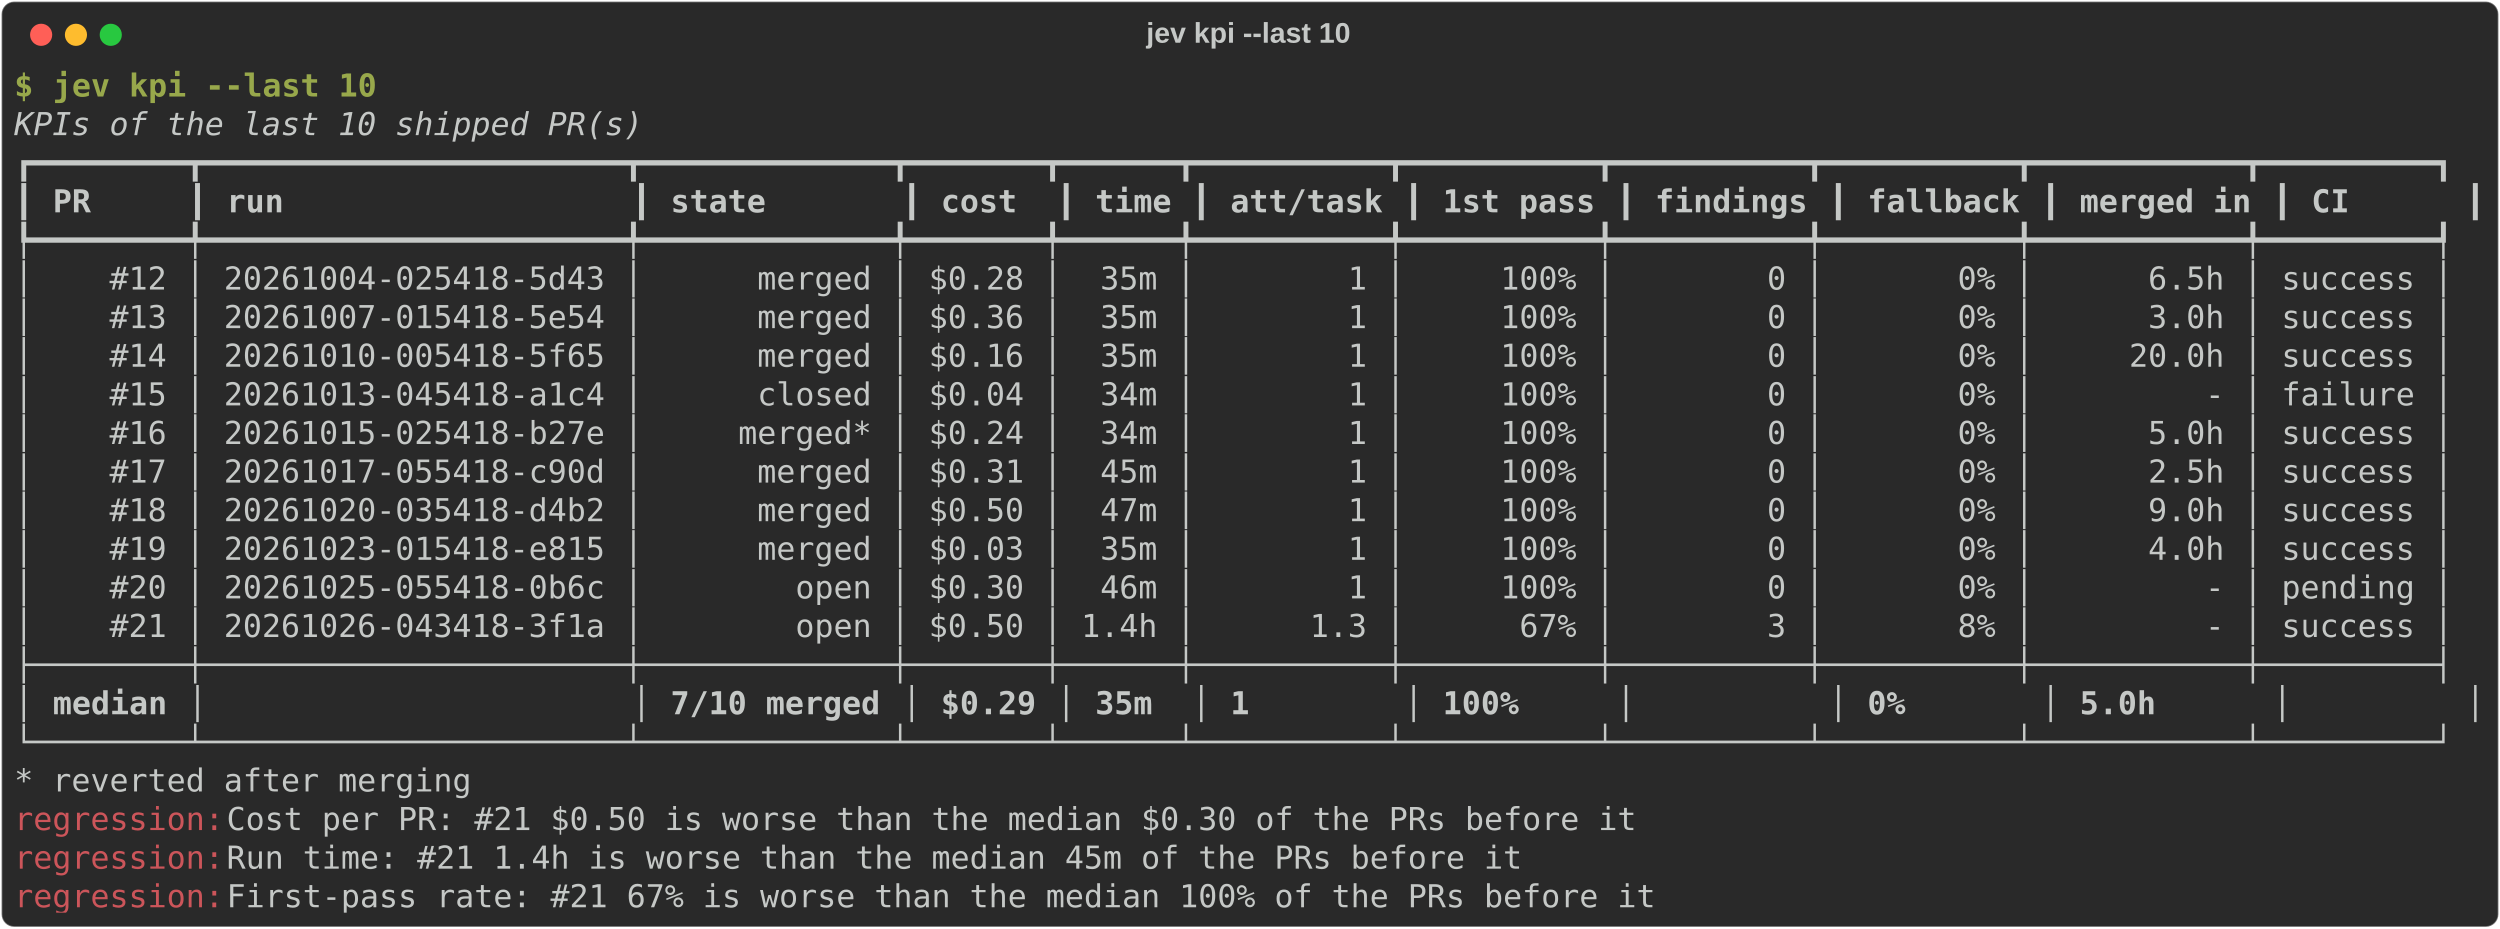
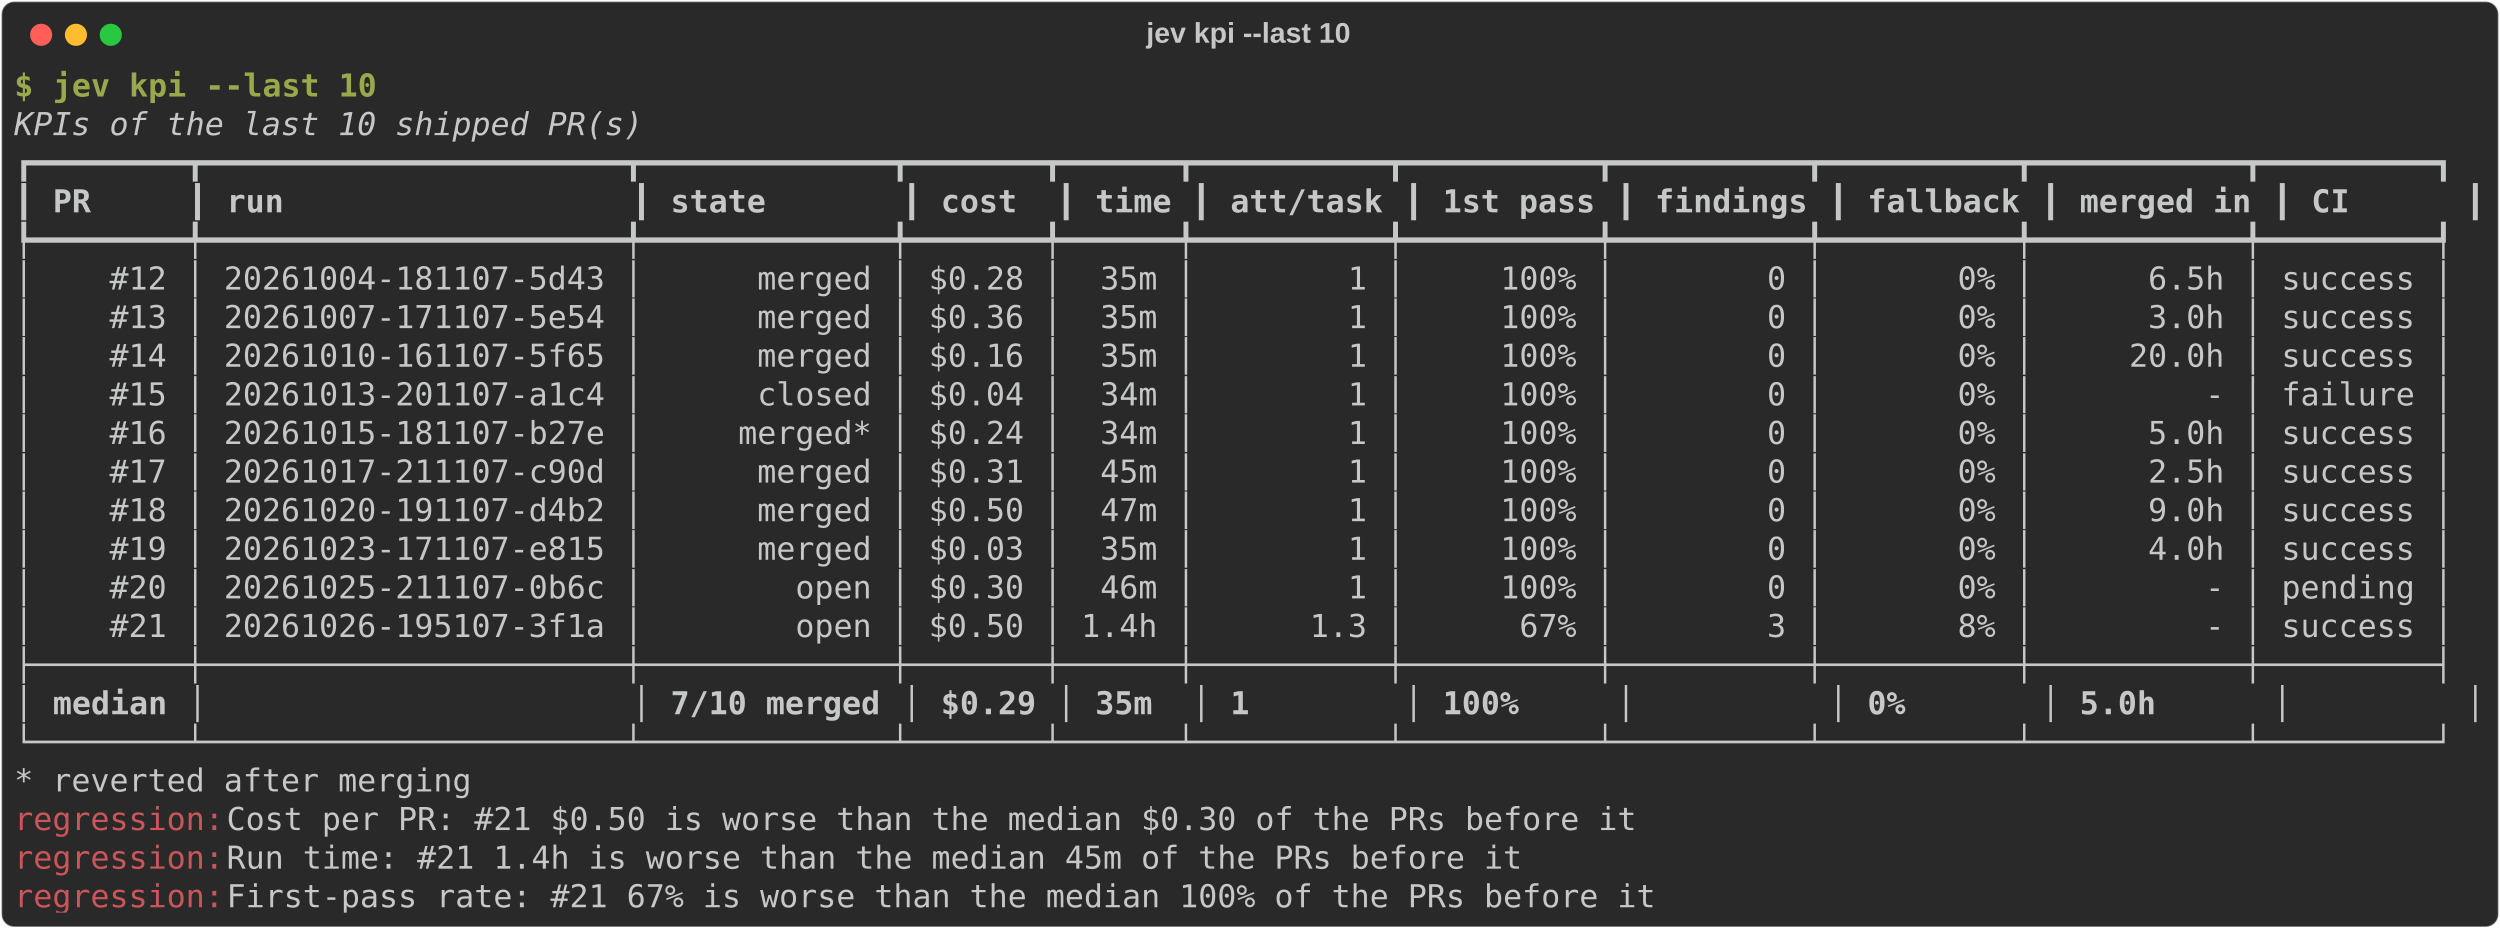
<svg xmlns="http://www.w3.org/2000/svg" class="rich-terminal" viewBox="0 0 1580 586.8">
  <style>

    @font-face {
        font-family: "Fira Code";
        src: local("FiraCode-Regular"),
                url("https://cdnjs.cloudflare.com/ajax/libs/firacode/6.2.0/woff2/FiraCode-Regular.woff2") format("woff2"),
                url("https://cdnjs.cloudflare.com/ajax/libs/firacode/6.2.0/woff/FiraCode-Regular.woff") format("woff");
        font-style: normal;
        font-weight: 400;
    }
    @font-face {
        font-family: "Fira Code";
        src: local("FiraCode-Bold"),
                url("https://cdnjs.cloudflare.com/ajax/libs/firacode/6.2.0/woff2/FiraCode-Bold.woff2") format("woff2"),
                url("https://cdnjs.cloudflare.com/ajax/libs/firacode/6.2.0/woff/FiraCode-Bold.woff") format("woff");
        font-style: bold;
        font-weight: 700;
    }

-     .terminal-821055727-matrix {
+     .terminal-4003745989-matrix {
        font-family: Fira Code, monospace;
        font-size: 20px;
        line-height: 24.4px;
        font-variant-east-asian: full-width;
    }

-     .terminal-821055727-title {
+     .terminal-4003745989-title {
        font-size: 18px;
        font-weight: bold;
        font-family: arial;
    }

-     .terminal-821055727-r1 { fill: #98a84b;font-weight: bold }
- .terminal-821055727-r2 { fill: #c5c8c6 }
- .terminal-821055727-r3 { fill: #c5c8c6;font-style: italic; }
- .terminal-821055727-r4 { fill: #c5c8c6;font-weight: bold }
- .terminal-821055727-r5 { fill: #cc555a }
+     .terminal-4003745989-r1 { fill: #98a84b;font-weight: bold }
+ .terminal-4003745989-r2 { fill: #c5c8c6 }
+ .terminal-4003745989-r3 { fill: #c5c8c6;font-style: italic; }
+ .terminal-4003745989-r4 { fill: #c5c8c6;font-weight: bold }
+ .terminal-4003745989-r5 { fill: #cc555a }
    </style>
  <defs>
-     <clipPath id="terminal-821055727-clip-terminal">
+     <clipPath id="terminal-4003745989-clip-terminal">
      <rect x="0" y="0" width="1560.6" height="535.8" />
    </clipPath>
-     <clipPath id="terminal-821055727-line-0">
+     <clipPath id="terminal-4003745989-line-0">
      <rect x="0" y="1.5" width="1561.6" height="24.65" />
    </clipPath>
-     <clipPath id="terminal-821055727-line-1">
+     <clipPath id="terminal-4003745989-line-1">
      <rect x="0" y="25.9" width="1561.6" height="24.65" />
    </clipPath>
-     <clipPath id="terminal-821055727-line-2">
+     <clipPath id="terminal-4003745989-line-2">
      <rect x="0" y="50.3" width="1561.6" height="24.65" />
    </clipPath>
-     <clipPath id="terminal-821055727-line-3">
+     <clipPath id="terminal-4003745989-line-3">
      <rect x="0" y="74.7" width="1561.6" height="24.65" />
    </clipPath>
-     <clipPath id="terminal-821055727-line-4">
+     <clipPath id="terminal-4003745989-line-4">
      <rect x="0" y="99.1" width="1561.6" height="24.65" />
    </clipPath>
-     <clipPath id="terminal-821055727-line-5">
+     <clipPath id="terminal-4003745989-line-5">
      <rect x="0" y="123.5" width="1561.6" height="24.65" />
    </clipPath>
-     <clipPath id="terminal-821055727-line-6">
+     <clipPath id="terminal-4003745989-line-6">
      <rect x="0" y="147.9" width="1561.6" height="24.65" />
    </clipPath>
-     <clipPath id="terminal-821055727-line-7">
+     <clipPath id="terminal-4003745989-line-7">
      <rect x="0" y="172.3" width="1561.6" height="24.65" />
    </clipPath>
-     <clipPath id="terminal-821055727-line-8">
+     <clipPath id="terminal-4003745989-line-8">
      <rect x="0" y="196.7" width="1561.6" height="24.65" />
    </clipPath>
-     <clipPath id="terminal-821055727-line-9">
+     <clipPath id="terminal-4003745989-line-9">
      <rect x="0" y="221.1" width="1561.6" height="24.65" />
    </clipPath>
-     <clipPath id="terminal-821055727-line-10">
+     <clipPath id="terminal-4003745989-line-10">
      <rect x="0" y="245.5" width="1561.6" height="24.65" />
    </clipPath>
-     <clipPath id="terminal-821055727-line-11">
+     <clipPath id="terminal-4003745989-line-11">
      <rect x="0" y="269.9" width="1561.6" height="24.65" />
    </clipPath>
-     <clipPath id="terminal-821055727-line-12">
+     <clipPath id="terminal-4003745989-line-12">
      <rect x="0" y="294.3" width="1561.6" height="24.65" />
    </clipPath>
-     <clipPath id="terminal-821055727-line-13">
+     <clipPath id="terminal-4003745989-line-13">
      <rect x="0" y="318.7" width="1561.6" height="24.65" />
    </clipPath>
-     <clipPath id="terminal-821055727-line-14">
+     <clipPath id="terminal-4003745989-line-14">
      <rect x="0" y="343.1" width="1561.6" height="24.65" />
    </clipPath>
-     <clipPath id="terminal-821055727-line-15">
+     <clipPath id="terminal-4003745989-line-15">
      <rect x="0" y="367.5" width="1561.6" height="24.65" />
    </clipPath>
-     <clipPath id="terminal-821055727-line-16">
+     <clipPath id="terminal-4003745989-line-16">
      <rect x="0" y="391.9" width="1561.6" height="24.65" />
    </clipPath>
-     <clipPath id="terminal-821055727-line-17">
+     <clipPath id="terminal-4003745989-line-17">
      <rect x="0" y="416.3" width="1561.6" height="24.65" />
    </clipPath>
-     <clipPath id="terminal-821055727-line-18">
+     <clipPath id="terminal-4003745989-line-18">
      <rect x="0" y="440.7" width="1561.6" height="24.65" />
    </clipPath>
-     <clipPath id="terminal-821055727-line-19">
+     <clipPath id="terminal-4003745989-line-19">
      <rect x="0" y="465.1" width="1561.6" height="24.65" />
    </clipPath>
-     <clipPath id="terminal-821055727-line-20">
+     <clipPath id="terminal-4003745989-line-20">
      <rect x="0" y="489.5" width="1561.6" height="24.65" />
    </clipPath>
  </defs>
  <rect fill="#292929" stroke="rgba(255,255,255,0.35)" stroke-width="1" x="1" y="1" width="1578" height="584.8" rx="8" />
-   <text class="terminal-821055727-title" fill="#c5c8c6" text-anchor="middle" x="789" y="27">jev kpi --last 10</text>
+   <text class="terminal-4003745989-title" fill="#c5c8c6" text-anchor="middle" x="789" y="27">jev kpi --last 10</text>
  <g transform="translate(26,22)">
    <circle cx="0" cy="0" r="7" fill="#ff5f57" />
    <circle cx="22" cy="0" r="7" fill="#febc2e" />
    <circle cx="44" cy="0" r="7" fill="#28c840" />
  </g>
-   <g transform="translate(9, 41)" clip-path="url(#terminal-821055727-clip-terminal)">
-     <g class="terminal-821055727-matrix">
-       <text class="terminal-821055727-r1" x="0" y="20" textLength="24.4" clip-path="url(#terminal-821055727-line-0)">$ </text>
-       <text class="terminal-821055727-r1" x="24.4" y="20" textLength="207.4" clip-path="url(#terminal-821055727-line-0)">jev kpi --last 10</text>
-       <text class="terminal-821055727-r2" x="1561.6" y="20" textLength="12.2" clip-path="url(#terminal-821055727-line-0)">
- </text>
-       <text class="terminal-821055727-r3" x="0" y="44.4" textLength="1561.6" clip-path="url(#terminal-821055727-line-1)">                                               KPIs of the last 10 shipped PR(s)                                                </text>
-       <text class="terminal-821055727-r2" x="1561.6" y="44.4" textLength="12.2" clip-path="url(#terminal-821055727-line-1)">
- </text>
-       <text class="terminal-821055727-r2" x="0" y="68.8" textLength="1561.6" clip-path="url(#terminal-821055727-line-2)">┏━━━━━━━━┳━━━━━━━━━━━━━━━━━━━━━━┳━━━━━━━━━━━━━┳━━━━━━━┳━━━━━━┳━━━━━━━━━━┳━━━━━━━━━━┳━━━━━━━━━━┳━━━━━━━━━━┳━━━━━━━━━━━┳━━━━━━━━━┓</text>
-       <text class="terminal-821055727-r2" x="1561.6" y="68.8" textLength="12.2" clip-path="url(#terminal-821055727-line-2)">
- </text>
-       <text class="terminal-821055727-r2" x="0" y="93.2" textLength="12.2" clip-path="url(#terminal-821055727-line-3)">┃</text>
-       <text class="terminal-821055727-r4" x="24.4" y="93.2" textLength="73.2" clip-path="url(#terminal-821055727-line-3)">    PR</text>
-       <text class="terminal-821055727-r2" x="109.8" y="93.2" textLength="12.2" clip-path="url(#terminal-821055727-line-3)">┃</text>
-       <text class="terminal-821055727-r4" x="134.2" y="93.2" textLength="244" clip-path="url(#terminal-821055727-line-3)">run                 </text>
-       <text class="terminal-821055727-r2" x="390.4" y="93.2" textLength="12.2" clip-path="url(#terminal-821055727-line-3)">┃</text>
-       <text class="terminal-821055727-r4" x="414.8" y="93.2" textLength="134.2" clip-path="url(#terminal-821055727-line-3)">      state</text>
-       <text class="terminal-821055727-r2" x="561.2" y="93.2" textLength="12.2" clip-path="url(#terminal-821055727-line-3)">┃</text>
-       <text class="terminal-821055727-r4" x="585.6" y="93.2" textLength="61" clip-path="url(#terminal-821055727-line-3)"> cost</text>
-       <text class="terminal-821055727-r2" x="658.8" y="93.2" textLength="12.2" clip-path="url(#terminal-821055727-line-3)">┃</text>
-       <text class="terminal-821055727-r4" x="683.2" y="93.2" textLength="48.8" clip-path="url(#terminal-821055727-line-3)">time</text>
-       <text class="terminal-821055727-r2" x="744.2" y="93.2" textLength="12.2" clip-path="url(#terminal-821055727-line-3)">┃</text>
-       <text class="terminal-821055727-r4" x="768.6" y="93.2" textLength="97.6" clip-path="url(#terminal-821055727-line-3)">att/task</text>
-       <text class="terminal-821055727-r2" x="878.4" y="93.2" textLength="12.2" clip-path="url(#terminal-821055727-line-3)">┃</text>
-       <text class="terminal-821055727-r4" x="902.8" y="93.2" textLength="97.6" clip-path="url(#terminal-821055727-line-3)">1st pass</text>
-       <text class="terminal-821055727-r2" x="1012.6" y="93.2" textLength="12.2" clip-path="url(#terminal-821055727-line-3)">┃</text>
-       <text class="terminal-821055727-r4" x="1037" y="93.2" textLength="97.6" clip-path="url(#terminal-821055727-line-3)">findings</text>
-       <text class="terminal-821055727-r2" x="1146.8" y="93.2" textLength="12.2" clip-path="url(#terminal-821055727-line-3)">┃</text>
-       <text class="terminal-821055727-r4" x="1171.2" y="93.2" textLength="97.6" clip-path="url(#terminal-821055727-line-3)">fallback</text>
-       <text class="terminal-821055727-r2" x="1281" y="93.2" textLength="12.2" clip-path="url(#terminal-821055727-line-3)">┃</text>
-       <text class="terminal-821055727-r4" x="1305.4" y="93.2" textLength="109.8" clip-path="url(#terminal-821055727-line-3)">merged in</text>
-       <text class="terminal-821055727-r2" x="1427.4" y="93.2" textLength="12.2" clip-path="url(#terminal-821055727-line-3)">┃</text>
-       <text class="terminal-821055727-r4" x="1451.8" y="93.2" textLength="85.4" clip-path="url(#terminal-821055727-line-3)">     CI</text>
-       <text class="terminal-821055727-r2" x="1549.4" y="93.2" textLength="12.2" clip-path="url(#terminal-821055727-line-3)">┃</text>
-       <text class="terminal-821055727-r2" x="1561.6" y="93.2" textLength="12.2" clip-path="url(#terminal-821055727-line-3)">
- </text>
-       <text class="terminal-821055727-r2" x="0" y="117.6" textLength="1561.6" clip-path="url(#terminal-821055727-line-4)">┡━━━━━━━━╇━━━━━━━━━━━━━━━━━━━━━━╇━━━━━━━━━━━━━╇━━━━━━━╇━━━━━━╇━━━━━━━━━━╇━━━━━━━━━━╇━━━━━━━━━━╇━━━━━━━━━━╇━━━━━━━━━━━╇━━━━━━━━━┩</text>
-       <text class="terminal-821055727-r2" x="1561.6" y="117.6" textLength="12.2" clip-path="url(#terminal-821055727-line-4)">
- </text>
-       <text class="terminal-821055727-r2" x="0" y="142" textLength="1561.6" clip-path="url(#terminal-821055727-line-5)">│    #12 │ 20261004-025418-5d43 │      merged │ $0.28 │  35m │        1 │     100% │        0 │       0% │      6.5h │ success │</text>
-       <text class="terminal-821055727-r2" x="1561.6" y="142" textLength="12.2" clip-path="url(#terminal-821055727-line-5)">
- </text>
-       <text class="terminal-821055727-r2" x="0" y="166.4" textLength="1561.6" clip-path="url(#terminal-821055727-line-6)">│    #13 │ 20261007-015418-5e54 │      merged │ $0.36 │  35m │        1 │     100% │        0 │       0% │      3.0h │ success │</text>
-       <text class="terminal-821055727-r2" x="1561.6" y="166.4" textLength="12.2" clip-path="url(#terminal-821055727-line-6)">
- </text>
-       <text class="terminal-821055727-r2" x="0" y="190.8" textLength="1561.6" clip-path="url(#terminal-821055727-line-7)">│    #14 │ 20261010-005418-5f65 │      merged │ $0.16 │  35m │        1 │     100% │        0 │       0% │     20.0h │ success │</text>
-       <text class="terminal-821055727-r2" x="1561.6" y="190.8" textLength="12.2" clip-path="url(#terminal-821055727-line-7)">
- </text>
-       <text class="terminal-821055727-r2" x="0" y="215.2" textLength="1561.6" clip-path="url(#terminal-821055727-line-8)">│    #15 │ 20261013-045418-a1c4 │      closed │ $0.04 │  34m │        1 │     100% │        0 │       0% │         - │ failure │</text>
-       <text class="terminal-821055727-r2" x="1561.6" y="215.2" textLength="12.2" clip-path="url(#terminal-821055727-line-8)">
- </text>
-       <text class="terminal-821055727-r2" x="0" y="239.6" textLength="1561.6" clip-path="url(#terminal-821055727-line-9)">│    #16 │ 20261015-025418-b27e │     merged* │ $0.24 │  34m │        1 │     100% │        0 │       0% │      5.0h │ success │</text>
-       <text class="terminal-821055727-r2" x="1561.6" y="239.6" textLength="12.2" clip-path="url(#terminal-821055727-line-9)">
- </text>
-       <text class="terminal-821055727-r2" x="0" y="264" textLength="1561.6" clip-path="url(#terminal-821055727-line-10)">│    #17 │ 20261017-055418-c90d │      merged │ $0.31 │  45m │        1 │     100% │        0 │       0% │      2.5h │ success │</text>
-       <text class="terminal-821055727-r2" x="1561.6" y="264" textLength="12.2" clip-path="url(#terminal-821055727-line-10)">
- </text>
-       <text class="terminal-821055727-r2" x="0" y="288.4" textLength="1561.6" clip-path="url(#terminal-821055727-line-11)">│    #18 │ 20261020-035418-d4b2 │      merged │ $0.50 │  47m │        1 │     100% │        0 │       0% │      9.0h │ success │</text>
-       <text class="terminal-821055727-r2" x="1561.6" y="288.4" textLength="12.2" clip-path="url(#terminal-821055727-line-11)">
- </text>
-       <text class="terminal-821055727-r2" x="0" y="312.8" textLength="1561.6" clip-path="url(#terminal-821055727-line-12)">│    #19 │ 20261023-015418-e815 │      merged │ $0.03 │  35m │        1 │     100% │        0 │       0% │      4.0h │ success │</text>
-       <text class="terminal-821055727-r2" x="1561.6" y="312.8" textLength="12.2" clip-path="url(#terminal-821055727-line-12)">
- </text>
-       <text class="terminal-821055727-r2" x="0" y="337.2" textLength="1561.6" clip-path="url(#terminal-821055727-line-13)">│    #20 │ 20261025-055418-0b6c │        open │ $0.30 │  46m │        1 │     100% │        0 │       0% │         - │ pending │</text>
-       <text class="terminal-821055727-r2" x="1561.6" y="337.2" textLength="12.2" clip-path="url(#terminal-821055727-line-13)">
- </text>
-       <text class="terminal-821055727-r2" x="0" y="361.6" textLength="1561.6" clip-path="url(#terminal-821055727-line-14)">│    #21 │ 20261026-043418-3f1a │        open │ $0.50 │ 1.4h │      1.3 │      67% │        3 │       8% │         - │ success │</text>
-       <text class="terminal-821055727-r2" x="1561.6" y="361.6" textLength="12.2" clip-path="url(#terminal-821055727-line-14)">
- </text>
-       <text class="terminal-821055727-r2" x="0" y="386" textLength="1561.6" clip-path="url(#terminal-821055727-line-15)">├────────┼──────────────────────┼─────────────┼───────┼──────┼──────────┼──────────┼──────────┼──────────┼───────────┼─────────┤</text>
-       <text class="terminal-821055727-r2" x="1561.6" y="386" textLength="12.2" clip-path="url(#terminal-821055727-line-15)">
- </text>
-       <text class="terminal-821055727-r2" x="0" y="410.4" textLength="12.2" clip-path="url(#terminal-821055727-line-16)">│</text>
-       <text class="terminal-821055727-r4" x="24.4" y="410.4" textLength="73.2" clip-path="url(#terminal-821055727-line-16)">median</text>
-       <text class="terminal-821055727-r2" x="109.8" y="410.4" textLength="12.2" clip-path="url(#terminal-821055727-line-16)">│</text>
-       <text class="terminal-821055727-r2" x="390.4" y="410.4" textLength="12.2" clip-path="url(#terminal-821055727-line-16)">│</text>
-       <text class="terminal-821055727-r4" x="414.8" y="410.4" textLength="134.2" clip-path="url(#terminal-821055727-line-16)">7/10 merged</text>
-       <text class="terminal-821055727-r2" x="561.2" y="410.4" textLength="12.2" clip-path="url(#terminal-821055727-line-16)">│</text>
-       <text class="terminal-821055727-r4" x="585.6" y="410.4" textLength="61" clip-path="url(#terminal-821055727-line-16)">$0.29</text>
-       <text class="terminal-821055727-r2" x="658.8" y="410.4" textLength="12.2" clip-path="url(#terminal-821055727-line-16)">│</text>
-       <text class="terminal-821055727-r4" x="683.2" y="410.4" textLength="48.8" clip-path="url(#terminal-821055727-line-16)"> 35m</text>
-       <text class="terminal-821055727-r2" x="744.2" y="410.4" textLength="12.2" clip-path="url(#terminal-821055727-line-16)">│</text>
-       <text class="terminal-821055727-r4" x="768.6" y="410.4" textLength="97.6" clip-path="url(#terminal-821055727-line-16)">       1</text>
-       <text class="terminal-821055727-r2" x="878.4" y="410.4" textLength="12.2" clip-path="url(#terminal-821055727-line-16)">│</text>
-       <text class="terminal-821055727-r4" x="902.8" y="410.4" textLength="97.6" clip-path="url(#terminal-821055727-line-16)">    100%</text>
-       <text class="terminal-821055727-r2" x="1012.6" y="410.4" textLength="12.2" clip-path="url(#terminal-821055727-line-16)">│</text>
-       <text class="terminal-821055727-r2" x="1146.8" y="410.4" textLength="12.2" clip-path="url(#terminal-821055727-line-16)">│</text>
-       <text class="terminal-821055727-r4" x="1171.2" y="410.4" textLength="97.6" clip-path="url(#terminal-821055727-line-16)">      0%</text>
-       <text class="terminal-821055727-r2" x="1281" y="410.4" textLength="12.2" clip-path="url(#terminal-821055727-line-16)">│</text>
-       <text class="terminal-821055727-r4" x="1305.4" y="410.4" textLength="109.8" clip-path="url(#terminal-821055727-line-16)">     5.0h</text>
-       <text class="terminal-821055727-r2" x="1427.4" y="410.4" textLength="12.2" clip-path="url(#terminal-821055727-line-16)">│</text>
-       <text class="terminal-821055727-r2" x="1549.4" y="410.4" textLength="12.2" clip-path="url(#terminal-821055727-line-16)">│</text>
-       <text class="terminal-821055727-r2" x="1561.6" y="410.4" textLength="12.2" clip-path="url(#terminal-821055727-line-16)">
- </text>
-       <text class="terminal-821055727-r2" x="0" y="434.8" textLength="1561.6" clip-path="url(#terminal-821055727-line-17)">└────────┴──────────────────────┴─────────────┴───────┴──────┴──────────┴──────────┴──────────┴──────────┴───────────┴─────────┘</text>
-       <text class="terminal-821055727-r2" x="1561.6" y="434.8" textLength="12.2" clip-path="url(#terminal-821055727-line-17)">
- </text>
-       <text class="terminal-821055727-r2" x="0" y="459.2" textLength="292.8" clip-path="url(#terminal-821055727-line-18)">* reverted after merging</text>
-       <text class="terminal-821055727-r2" x="1561.6" y="459.2" textLength="12.2" clip-path="url(#terminal-821055727-line-18)">
- </text>
-       <text class="terminal-821055727-r5" x="0" y="483.6" textLength="134.2" clip-path="url(#terminal-821055727-line-19)">regression:</text>
-       <text class="terminal-821055727-r2" x="134.2" y="483.6" textLength="915" clip-path="url(#terminal-821055727-line-19)"> Cost per PR: #21 $0.50 is worse than the median $0.30 of the PRs before it</text>
-       <text class="terminal-821055727-r2" x="1561.6" y="483.6" textLength="12.2" clip-path="url(#terminal-821055727-line-19)">
- </text>
-       <text class="terminal-821055727-r5" x="0" y="508" textLength="134.2" clip-path="url(#terminal-821055727-line-20)">regression:</text>
-       <text class="terminal-821055727-r2" x="134.2" y="508" textLength="841.8" clip-path="url(#terminal-821055727-line-20)"> Run time: #21 1.4h is worse than the median 45m of the PRs before it</text>
-       <text class="terminal-821055727-r2" x="1561.6" y="508" textLength="12.2" clip-path="url(#terminal-821055727-line-20)">
- </text>
-       <text class="terminal-821055727-r5" x="0" y="532.4" textLength="134.2" clip-path="url(#terminal-821055727-line-21)">regression:</text>
-       <text class="terminal-821055727-r2" x="134.2" y="532.4" textLength="927.2" clip-path="url(#terminal-821055727-line-21)"> First-pass rate: #21 67% is worse than the median 100% of the PRs before it</text>
-       <text class="terminal-821055727-r2" x="1561.6" y="532.4" textLength="12.2" clip-path="url(#terminal-821055727-line-21)">
+   <g transform="translate(9, 41)" clip-path="url(#terminal-4003745989-clip-terminal)">
+     <g class="terminal-4003745989-matrix">
+       <text class="terminal-4003745989-r1" x="0" y="20" textLength="24.4" clip-path="url(#terminal-4003745989-line-0)">$ </text>
+       <text class="terminal-4003745989-r1" x="24.4" y="20" textLength="207.4" clip-path="url(#terminal-4003745989-line-0)">jev kpi --last 10</text>
+       <text class="terminal-4003745989-r2" x="1561.6" y="20" textLength="12.2" clip-path="url(#terminal-4003745989-line-0)">
+ </text>
+       <text class="terminal-4003745989-r3" x="0" y="44.4" textLength="1561.6" clip-path="url(#terminal-4003745989-line-1)">                                               KPIs of the last 10 shipped PR(s)                                                </text>
+       <text class="terminal-4003745989-r2" x="1561.6" y="44.4" textLength="12.2" clip-path="url(#terminal-4003745989-line-1)">
+ </text>
+       <text class="terminal-4003745989-r2" x="0" y="68.8" textLength="1561.6" clip-path="url(#terminal-4003745989-line-2)">┏━━━━━━━━┳━━━━━━━━━━━━━━━━━━━━━━┳━━━━━━━━━━━━━┳━━━━━━━┳━━━━━━┳━━━━━━━━━━┳━━━━━━━━━━┳━━━━━━━━━━┳━━━━━━━━━━┳━━━━━━━━━━━┳━━━━━━━━━┓</text>
+       <text class="terminal-4003745989-r2" x="1561.6" y="68.8" textLength="12.2" clip-path="url(#terminal-4003745989-line-2)">
+ </text>
+       <text class="terminal-4003745989-r2" x="0" y="93.2" textLength="12.2" clip-path="url(#terminal-4003745989-line-3)">┃</text>
+       <text class="terminal-4003745989-r4" x="24.4" y="93.2" textLength="73.2" clip-path="url(#terminal-4003745989-line-3)">    PR</text>
+       <text class="terminal-4003745989-r2" x="109.8" y="93.2" textLength="12.2" clip-path="url(#terminal-4003745989-line-3)">┃</text>
+       <text class="terminal-4003745989-r4" x="134.2" y="93.2" textLength="244" clip-path="url(#terminal-4003745989-line-3)">run                 </text>
+       <text class="terminal-4003745989-r2" x="390.4" y="93.2" textLength="12.2" clip-path="url(#terminal-4003745989-line-3)">┃</text>
+       <text class="terminal-4003745989-r4" x="414.8" y="93.2" textLength="134.2" clip-path="url(#terminal-4003745989-line-3)">      state</text>
+       <text class="terminal-4003745989-r2" x="561.2" y="93.2" textLength="12.2" clip-path="url(#terminal-4003745989-line-3)">┃</text>
+       <text class="terminal-4003745989-r4" x="585.6" y="93.2" textLength="61" clip-path="url(#terminal-4003745989-line-3)"> cost</text>
+       <text class="terminal-4003745989-r2" x="658.8" y="93.2" textLength="12.2" clip-path="url(#terminal-4003745989-line-3)">┃</text>
+       <text class="terminal-4003745989-r4" x="683.2" y="93.2" textLength="48.8" clip-path="url(#terminal-4003745989-line-3)">time</text>
+       <text class="terminal-4003745989-r2" x="744.2" y="93.2" textLength="12.2" clip-path="url(#terminal-4003745989-line-3)">┃</text>
+       <text class="terminal-4003745989-r4" x="768.6" y="93.2" textLength="97.6" clip-path="url(#terminal-4003745989-line-3)">att/task</text>
+       <text class="terminal-4003745989-r2" x="878.4" y="93.2" textLength="12.2" clip-path="url(#terminal-4003745989-line-3)">┃</text>
+       <text class="terminal-4003745989-r4" x="902.8" y="93.2" textLength="97.6" clip-path="url(#terminal-4003745989-line-3)">1st pass</text>
+       <text class="terminal-4003745989-r2" x="1012.6" y="93.2" textLength="12.2" clip-path="url(#terminal-4003745989-line-3)">┃</text>
+       <text class="terminal-4003745989-r4" x="1037" y="93.2" textLength="97.6" clip-path="url(#terminal-4003745989-line-3)">findings</text>
+       <text class="terminal-4003745989-r2" x="1146.8" y="93.2" textLength="12.2" clip-path="url(#terminal-4003745989-line-3)">┃</text>
+       <text class="terminal-4003745989-r4" x="1171.2" y="93.2" textLength="97.6" clip-path="url(#terminal-4003745989-line-3)">fallback</text>
+       <text class="terminal-4003745989-r2" x="1281" y="93.2" textLength="12.2" clip-path="url(#terminal-4003745989-line-3)">┃</text>
+       <text class="terminal-4003745989-r4" x="1305.4" y="93.2" textLength="109.8" clip-path="url(#terminal-4003745989-line-3)">merged in</text>
+       <text class="terminal-4003745989-r2" x="1427.4" y="93.2" textLength="12.2" clip-path="url(#terminal-4003745989-line-3)">┃</text>
+       <text class="terminal-4003745989-r4" x="1451.8" y="93.2" textLength="85.4" clip-path="url(#terminal-4003745989-line-3)">     CI</text>
+       <text class="terminal-4003745989-r2" x="1549.4" y="93.2" textLength="12.2" clip-path="url(#terminal-4003745989-line-3)">┃</text>
+       <text class="terminal-4003745989-r2" x="1561.6" y="93.2" textLength="12.2" clip-path="url(#terminal-4003745989-line-3)">
+ </text>
+       <text class="terminal-4003745989-r2" x="0" y="117.6" textLength="1561.6" clip-path="url(#terminal-4003745989-line-4)">┡━━━━━━━━╇━━━━━━━━━━━━━━━━━━━━━━╇━━━━━━━━━━━━━╇━━━━━━━╇━━━━━━╇━━━━━━━━━━╇━━━━━━━━━━╇━━━━━━━━━━╇━━━━━━━━━━╇━━━━━━━━━━━╇━━━━━━━━━┩</text>
+       <text class="terminal-4003745989-r2" x="1561.6" y="117.6" textLength="12.2" clip-path="url(#terminal-4003745989-line-4)">
+ </text>
+       <text class="terminal-4003745989-r2" x="0" y="142" textLength="1561.6" clip-path="url(#terminal-4003745989-line-5)">│    #12 │ 20261004-181107-5d43 │      merged │ $0.28 │  35m │        1 │     100% │        0 │       0% │      6.5h │ success │</text>
+       <text class="terminal-4003745989-r2" x="1561.6" y="142" textLength="12.2" clip-path="url(#terminal-4003745989-line-5)">
+ </text>
+       <text class="terminal-4003745989-r2" x="0" y="166.4" textLength="1561.6" clip-path="url(#terminal-4003745989-line-6)">│    #13 │ 20261007-171107-5e54 │      merged │ $0.36 │  35m │        1 │     100% │        0 │       0% │      3.0h │ success │</text>
+       <text class="terminal-4003745989-r2" x="1561.6" y="166.4" textLength="12.2" clip-path="url(#terminal-4003745989-line-6)">
+ </text>
+       <text class="terminal-4003745989-r2" x="0" y="190.8" textLength="1561.6" clip-path="url(#terminal-4003745989-line-7)">│    #14 │ 20261010-161107-5f65 │      merged │ $0.16 │  35m │        1 │     100% │        0 │       0% │     20.0h │ success │</text>
+       <text class="terminal-4003745989-r2" x="1561.6" y="190.8" textLength="12.2" clip-path="url(#terminal-4003745989-line-7)">
+ </text>
+       <text class="terminal-4003745989-r2" x="0" y="215.2" textLength="1561.6" clip-path="url(#terminal-4003745989-line-8)">│    #15 │ 20261013-201107-a1c4 │      closed │ $0.04 │  34m │        1 │     100% │        0 │       0% │         - │ failure │</text>
+       <text class="terminal-4003745989-r2" x="1561.6" y="215.2" textLength="12.2" clip-path="url(#terminal-4003745989-line-8)">
+ </text>
+       <text class="terminal-4003745989-r2" x="0" y="239.6" textLength="1561.6" clip-path="url(#terminal-4003745989-line-9)">│    #16 │ 20261015-181107-b27e │     merged* │ $0.24 │  34m │        1 │     100% │        0 │       0% │      5.0h │ success │</text>
+       <text class="terminal-4003745989-r2" x="1561.6" y="239.6" textLength="12.2" clip-path="url(#terminal-4003745989-line-9)">
+ </text>
+       <text class="terminal-4003745989-r2" x="0" y="264" textLength="1561.6" clip-path="url(#terminal-4003745989-line-10)">│    #17 │ 20261017-211107-c90d │      merged │ $0.31 │  45m │        1 │     100% │        0 │       0% │      2.5h │ success │</text>
+       <text class="terminal-4003745989-r2" x="1561.6" y="264" textLength="12.2" clip-path="url(#terminal-4003745989-line-10)">
+ </text>
+       <text class="terminal-4003745989-r2" x="0" y="288.4" textLength="1561.6" clip-path="url(#terminal-4003745989-line-11)">│    #18 │ 20261020-191107-d4b2 │      merged │ $0.50 │  47m │        1 │     100% │        0 │       0% │      9.0h │ success │</text>
+       <text class="terminal-4003745989-r2" x="1561.6" y="288.4" textLength="12.2" clip-path="url(#terminal-4003745989-line-11)">
+ </text>
+       <text class="terminal-4003745989-r2" x="0" y="312.8" textLength="1561.6" clip-path="url(#terminal-4003745989-line-12)">│    #19 │ 20261023-171107-e815 │      merged │ $0.03 │  35m │        1 │     100% │        0 │       0% │      4.0h │ success │</text>
+       <text class="terminal-4003745989-r2" x="1561.6" y="312.8" textLength="12.2" clip-path="url(#terminal-4003745989-line-12)">
+ </text>
+       <text class="terminal-4003745989-r2" x="0" y="337.2" textLength="1561.6" clip-path="url(#terminal-4003745989-line-13)">│    #20 │ 20261025-211107-0b6c │        open │ $0.30 │  46m │        1 │     100% │        0 │       0% │         - │ pending │</text>
+       <text class="terminal-4003745989-r2" x="1561.6" y="337.2" textLength="12.2" clip-path="url(#terminal-4003745989-line-13)">
+ </text>
+       <text class="terminal-4003745989-r2" x="0" y="361.6" textLength="1561.6" clip-path="url(#terminal-4003745989-line-14)">│    #21 │ 20261026-195107-3f1a │        open │ $0.50 │ 1.4h │      1.3 │      67% │        3 │       8% │         - │ success │</text>
+       <text class="terminal-4003745989-r2" x="1561.6" y="361.6" textLength="12.2" clip-path="url(#terminal-4003745989-line-14)">
+ </text>
+       <text class="terminal-4003745989-r2" x="0" y="386" textLength="1561.6" clip-path="url(#terminal-4003745989-line-15)">├────────┼──────────────────────┼─────────────┼───────┼──────┼──────────┼──────────┼──────────┼──────────┼───────────┼─────────┤</text>
+       <text class="terminal-4003745989-r2" x="1561.6" y="386" textLength="12.2" clip-path="url(#terminal-4003745989-line-15)">
+ </text>
+       <text class="terminal-4003745989-r2" x="0" y="410.4" textLength="12.2" clip-path="url(#terminal-4003745989-line-16)">│</text>
+       <text class="terminal-4003745989-r4" x="24.4" y="410.4" textLength="73.2" clip-path="url(#terminal-4003745989-line-16)">median</text>
+       <text class="terminal-4003745989-r2" x="109.8" y="410.4" textLength="12.2" clip-path="url(#terminal-4003745989-line-16)">│</text>
+       <text class="terminal-4003745989-r2" x="390.4" y="410.4" textLength="12.2" clip-path="url(#terminal-4003745989-line-16)">│</text>
+       <text class="terminal-4003745989-r4" x="414.8" y="410.4" textLength="134.2" clip-path="url(#terminal-4003745989-line-16)">7/10 merged</text>
+       <text class="terminal-4003745989-r2" x="561.2" y="410.4" textLength="12.2" clip-path="url(#terminal-4003745989-line-16)">│</text>
+       <text class="terminal-4003745989-r4" x="585.6" y="410.4" textLength="61" clip-path="url(#terminal-4003745989-line-16)">$0.29</text>
+       <text class="terminal-4003745989-r2" x="658.8" y="410.4" textLength="12.2" clip-path="url(#terminal-4003745989-line-16)">│</text>
+       <text class="terminal-4003745989-r4" x="683.2" y="410.4" textLength="48.8" clip-path="url(#terminal-4003745989-line-16)"> 35m</text>
+       <text class="terminal-4003745989-r2" x="744.2" y="410.4" textLength="12.2" clip-path="url(#terminal-4003745989-line-16)">│</text>
+       <text class="terminal-4003745989-r4" x="768.6" y="410.4" textLength="97.6" clip-path="url(#terminal-4003745989-line-16)">       1</text>
+       <text class="terminal-4003745989-r2" x="878.4" y="410.4" textLength="12.2" clip-path="url(#terminal-4003745989-line-16)">│</text>
+       <text class="terminal-4003745989-r4" x="902.8" y="410.4" textLength="97.6" clip-path="url(#terminal-4003745989-line-16)">    100%</text>
+       <text class="terminal-4003745989-r2" x="1012.6" y="410.4" textLength="12.2" clip-path="url(#terminal-4003745989-line-16)">│</text>
+       <text class="terminal-4003745989-r2" x="1146.8" y="410.4" textLength="12.2" clip-path="url(#terminal-4003745989-line-16)">│</text>
+       <text class="terminal-4003745989-r4" x="1171.2" y="410.4" textLength="97.6" clip-path="url(#terminal-4003745989-line-16)">      0%</text>
+       <text class="terminal-4003745989-r2" x="1281" y="410.4" textLength="12.2" clip-path="url(#terminal-4003745989-line-16)">│</text>
+       <text class="terminal-4003745989-r4" x="1305.4" y="410.4" textLength="109.8" clip-path="url(#terminal-4003745989-line-16)">     5.0h</text>
+       <text class="terminal-4003745989-r2" x="1427.4" y="410.4" textLength="12.2" clip-path="url(#terminal-4003745989-line-16)">│</text>
+       <text class="terminal-4003745989-r2" x="1549.4" y="410.4" textLength="12.2" clip-path="url(#terminal-4003745989-line-16)">│</text>
+       <text class="terminal-4003745989-r2" x="1561.6" y="410.4" textLength="12.2" clip-path="url(#terminal-4003745989-line-16)">
+ </text>
+       <text class="terminal-4003745989-r2" x="0" y="434.8" textLength="1561.6" clip-path="url(#terminal-4003745989-line-17)">└────────┴──────────────────────┴─────────────┴───────┴──────┴──────────┴──────────┴──────────┴──────────┴───────────┴─────────┘</text>
+       <text class="terminal-4003745989-r2" x="1561.6" y="434.8" textLength="12.2" clip-path="url(#terminal-4003745989-line-17)">
+ </text>
+       <text class="terminal-4003745989-r2" x="0" y="459.2" textLength="292.8" clip-path="url(#terminal-4003745989-line-18)">* reverted after merging</text>
+       <text class="terminal-4003745989-r2" x="1561.6" y="459.2" textLength="12.2" clip-path="url(#terminal-4003745989-line-18)">
+ </text>
+       <text class="terminal-4003745989-r5" x="0" y="483.6" textLength="134.2" clip-path="url(#terminal-4003745989-line-19)">regression:</text>
+       <text class="terminal-4003745989-r2" x="134.2" y="483.6" textLength="915" clip-path="url(#terminal-4003745989-line-19)"> Cost per PR: #21 $0.50 is worse than the median $0.30 of the PRs before it</text>
+       <text class="terminal-4003745989-r2" x="1561.6" y="483.6" textLength="12.2" clip-path="url(#terminal-4003745989-line-19)">
+ </text>
+       <text class="terminal-4003745989-r5" x="0" y="508" textLength="134.2" clip-path="url(#terminal-4003745989-line-20)">regression:</text>
+       <text class="terminal-4003745989-r2" x="134.2" y="508" textLength="841.8" clip-path="url(#terminal-4003745989-line-20)"> Run time: #21 1.4h is worse than the median 45m of the PRs before it</text>
+       <text class="terminal-4003745989-r2" x="1561.6" y="508" textLength="12.2" clip-path="url(#terminal-4003745989-line-20)">
+ </text>
+       <text class="terminal-4003745989-r5" x="0" y="532.4" textLength="134.2" clip-path="url(#terminal-4003745989-line-21)">regression:</text>
+       <text class="terminal-4003745989-r2" x="134.2" y="532.4" textLength="927.2" clip-path="url(#terminal-4003745989-line-21)"> First-pass rate: #21 67% is worse than the median 100% of the PRs before it</text>
+       <text class="terminal-4003745989-r2" x="1561.6" y="532.4" textLength="12.2" clip-path="url(#terminal-4003745989-line-21)">
</text>
    </g>
  </g>
</svg>
